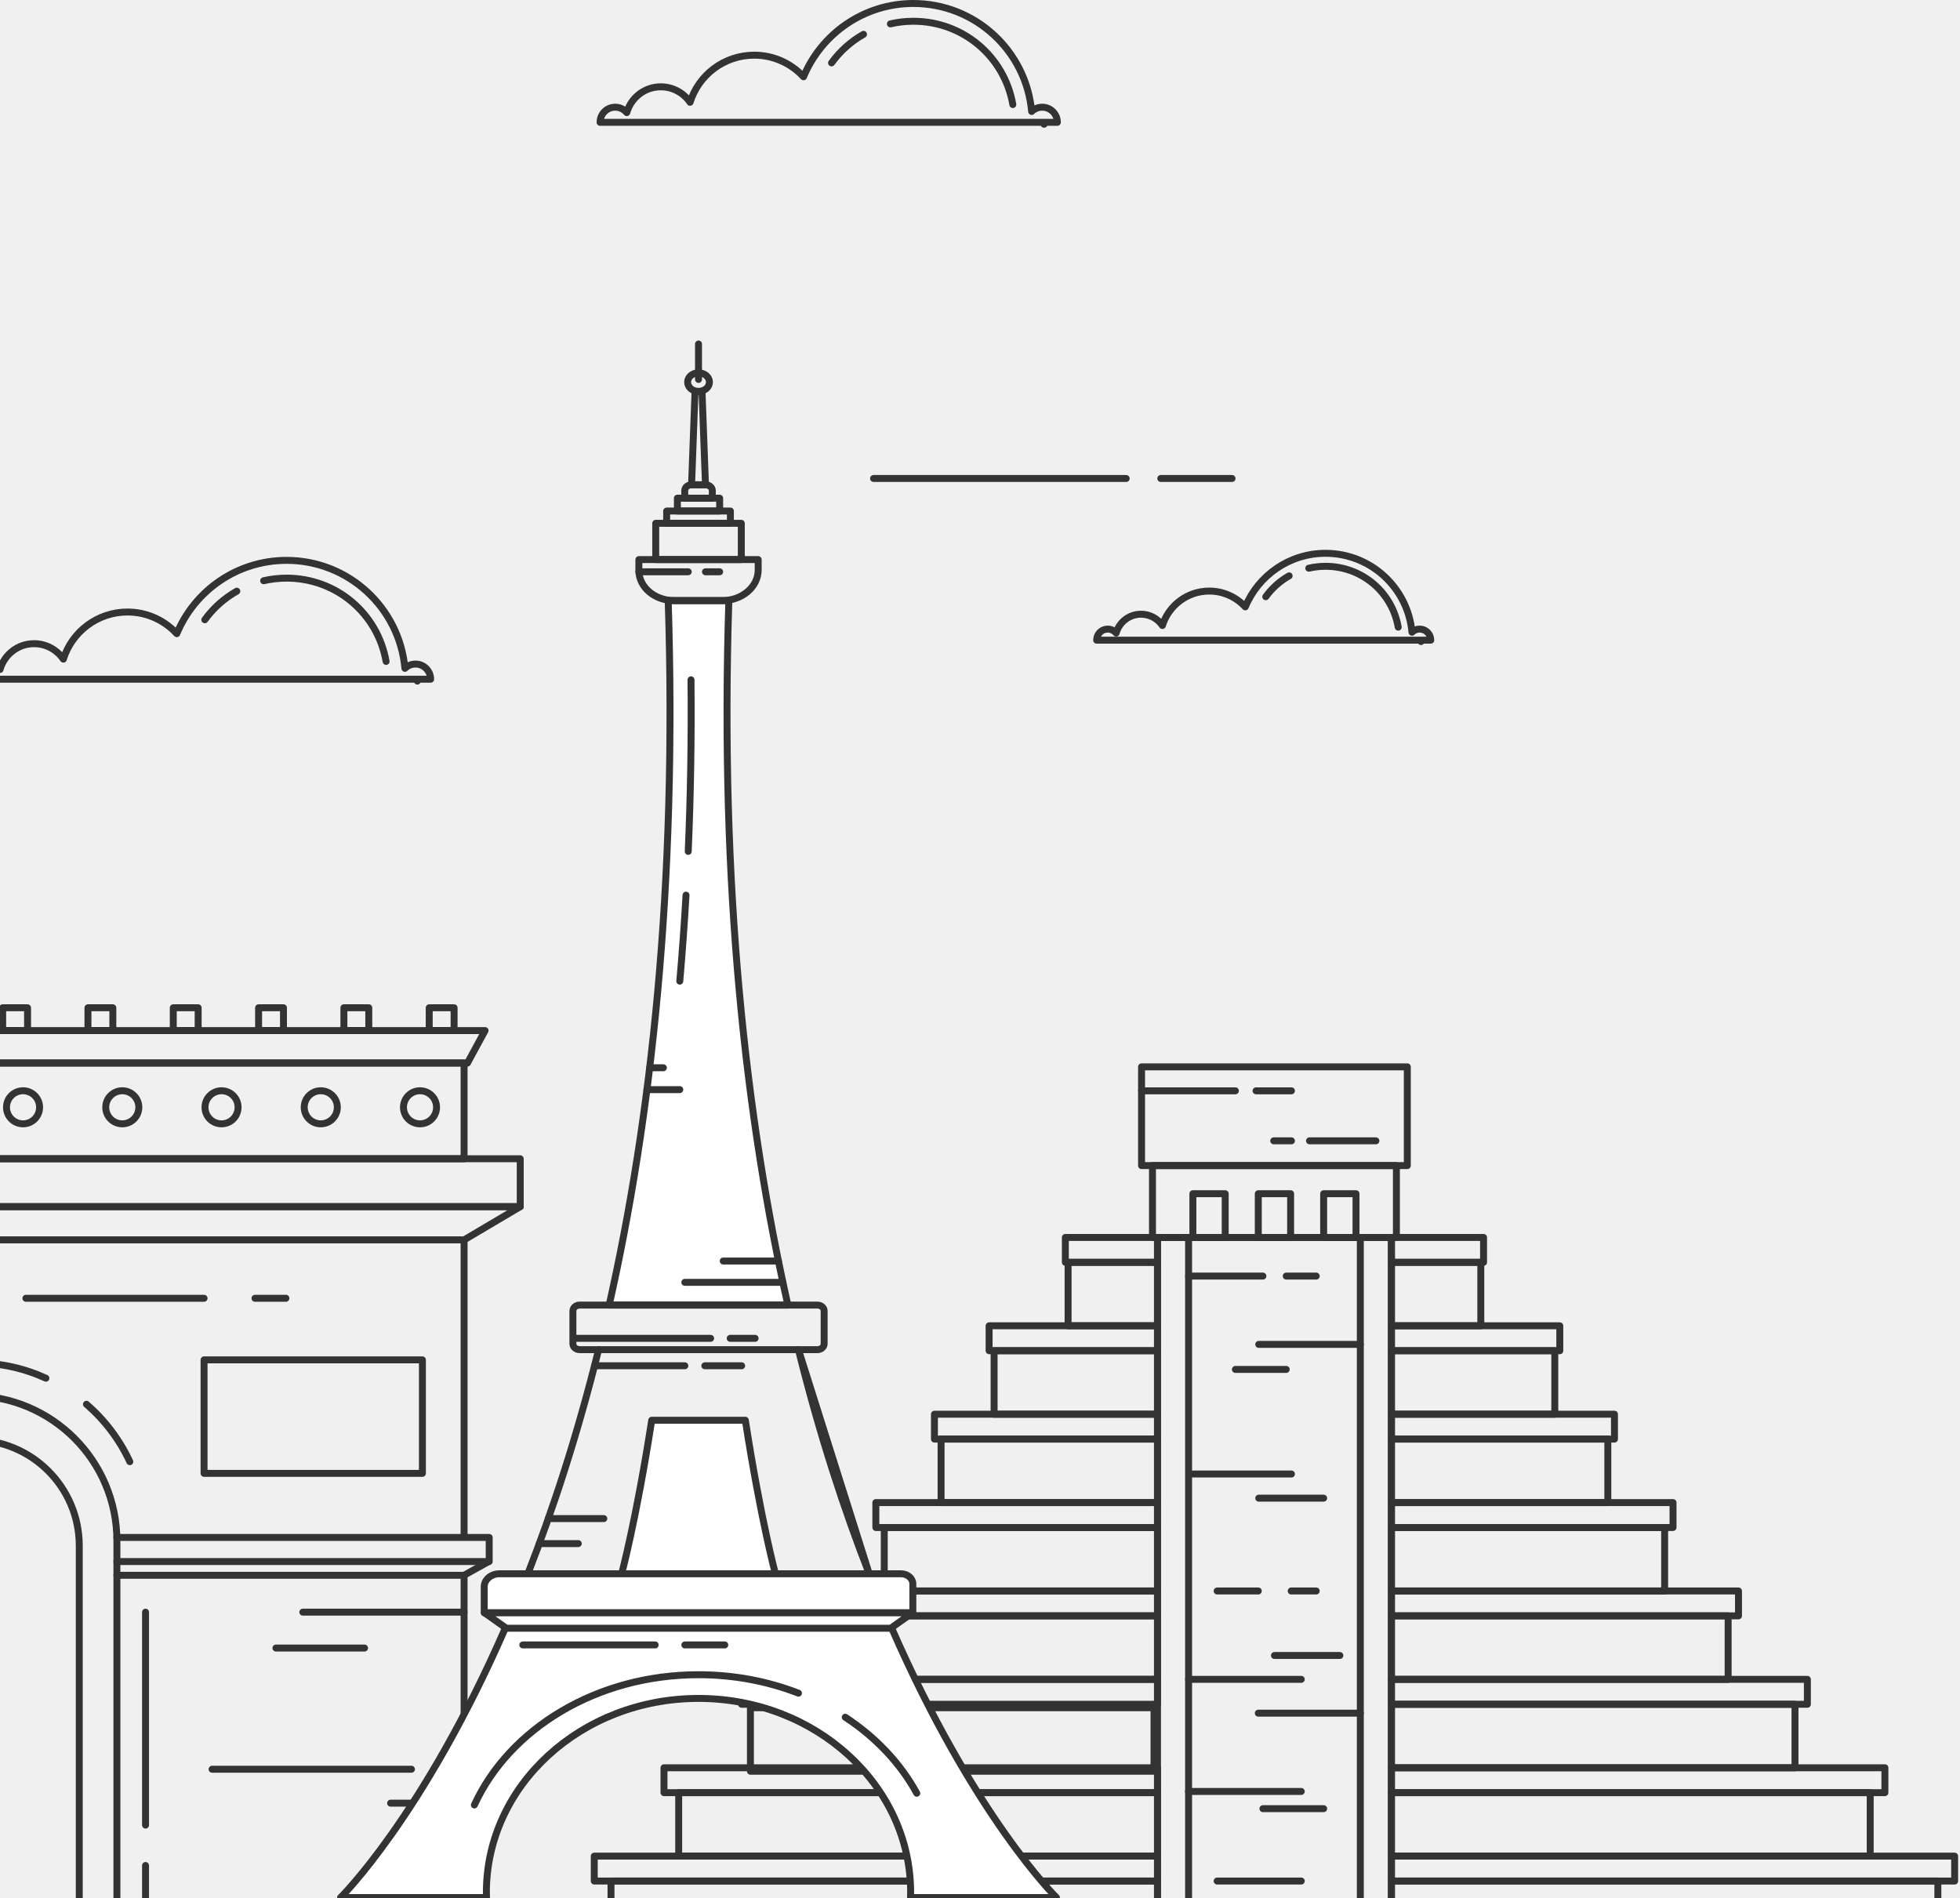
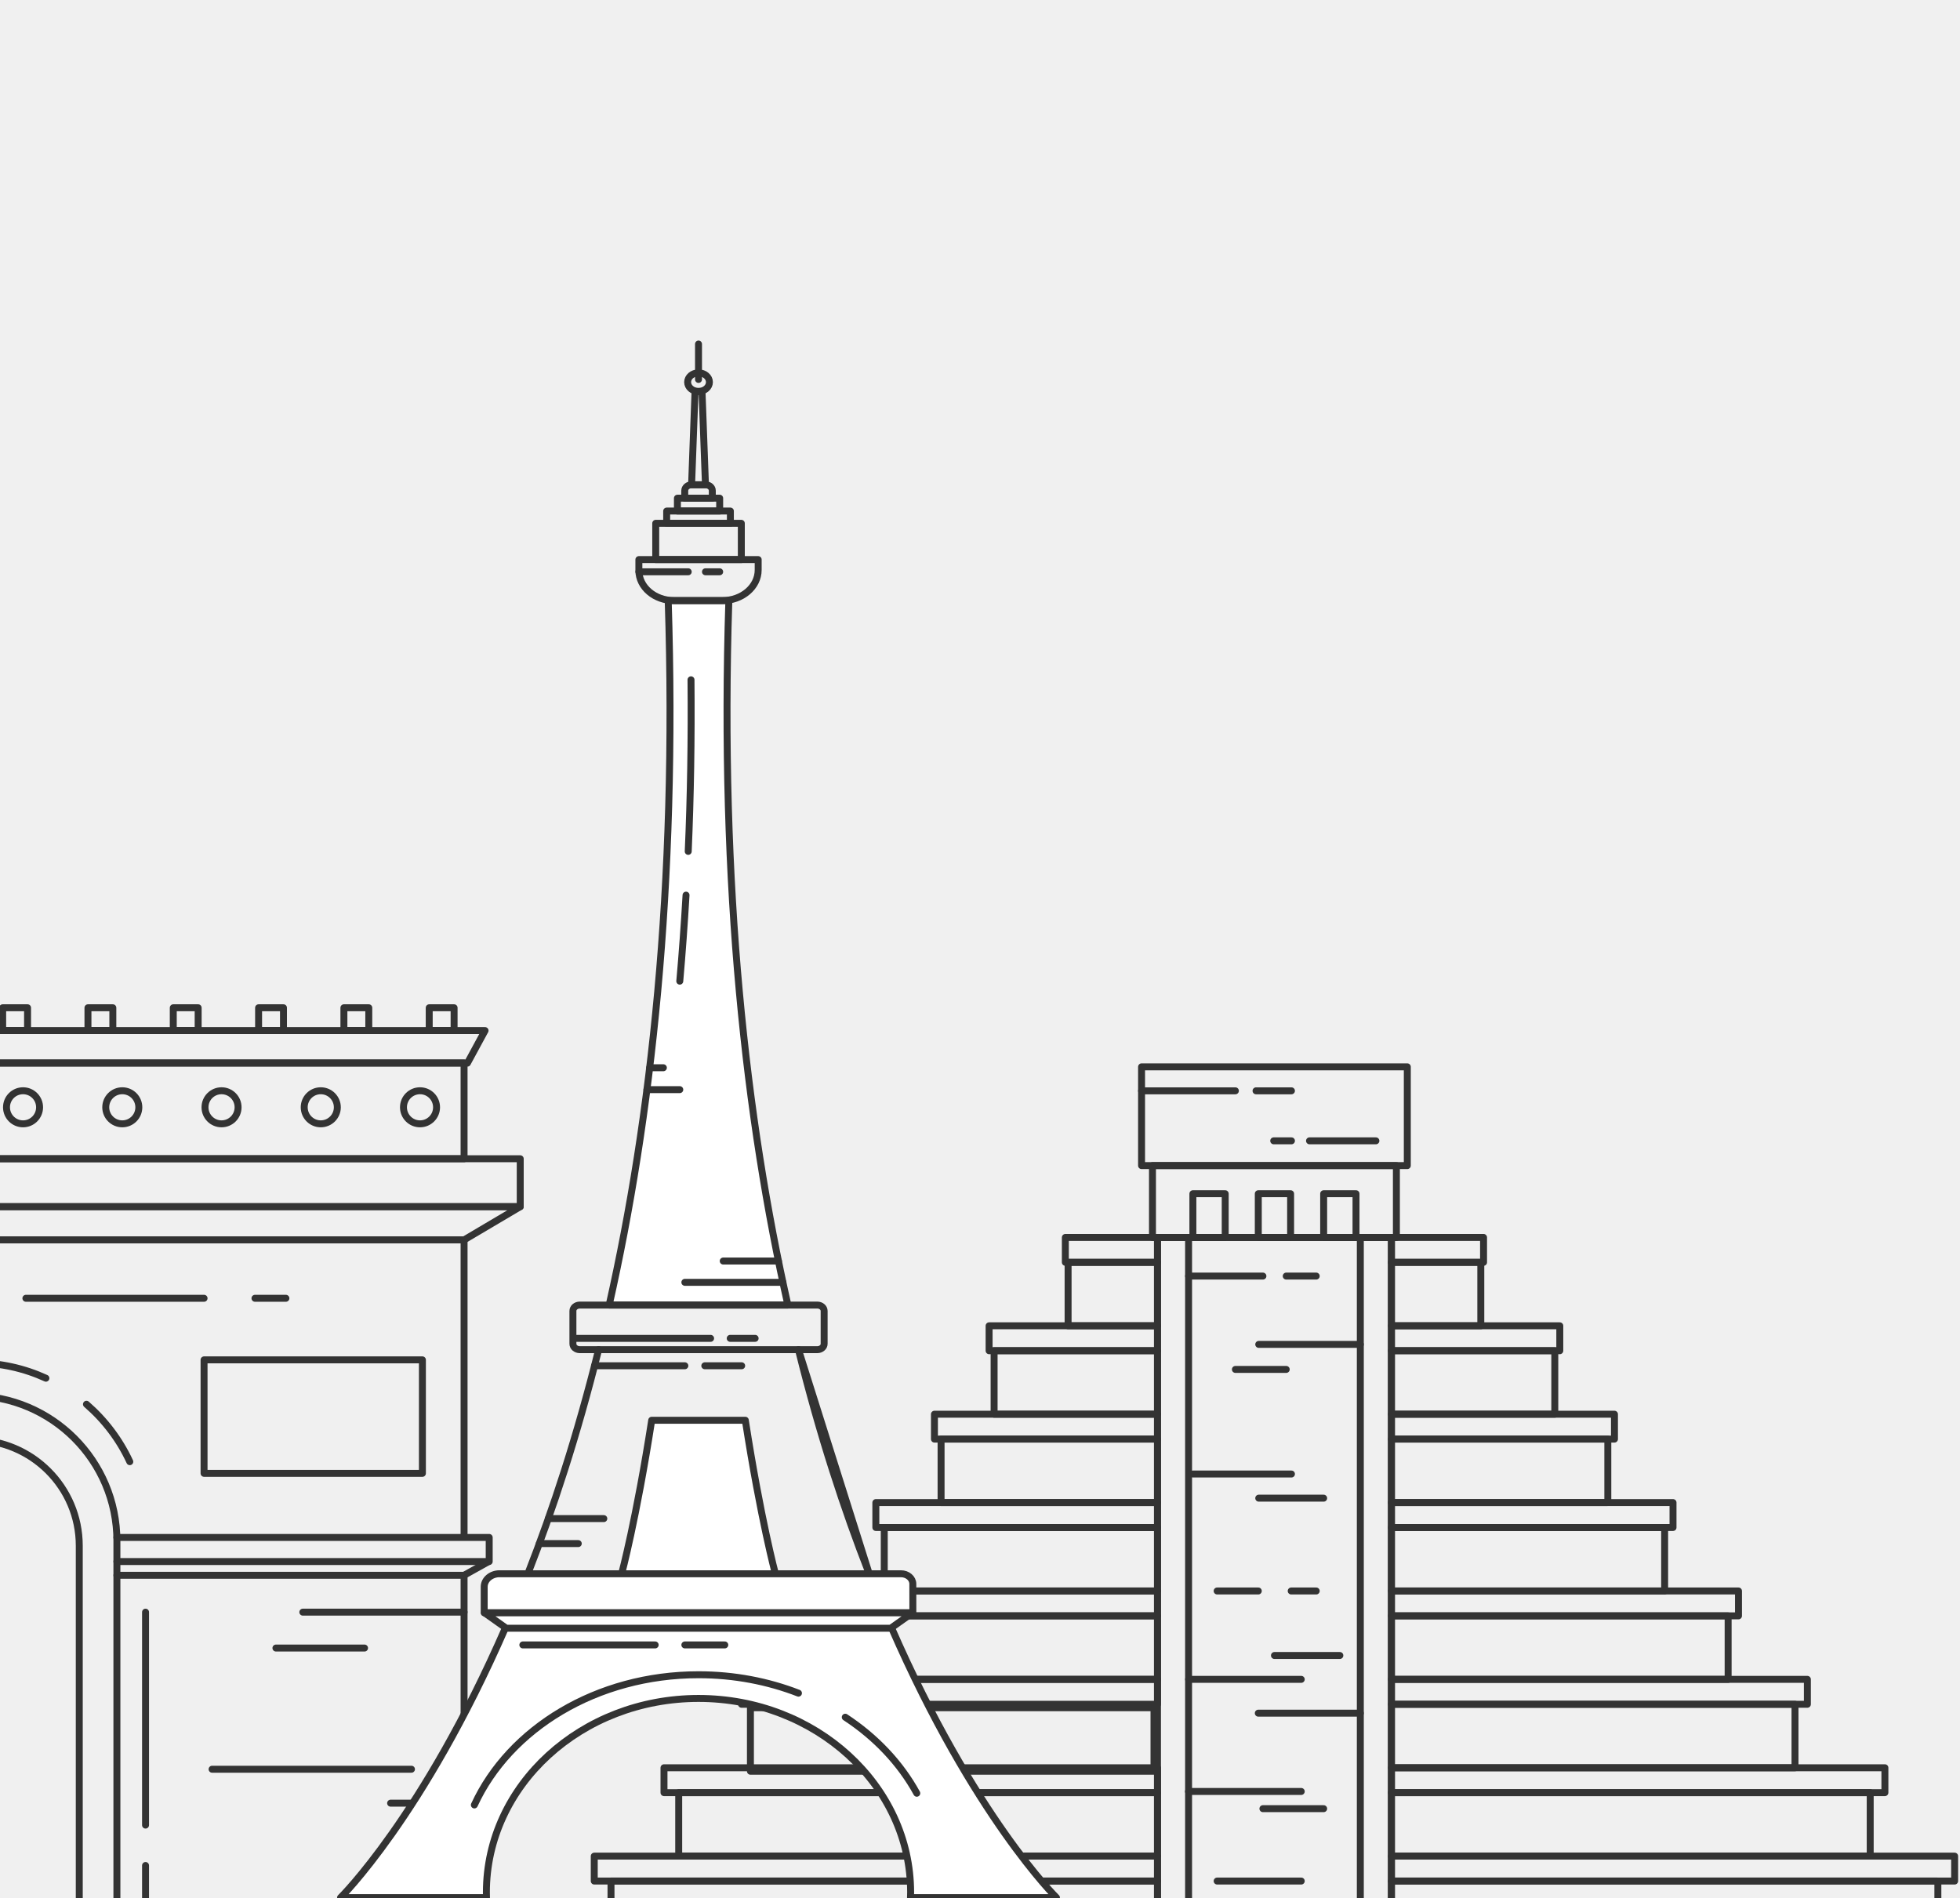
- <svg xmlns="http://www.w3.org/2000/svg" width="564" height="546" viewBox="0 0 564 546" fill="none">
-   <path d="M318.749 181.027C319.724 181.027 320.586 181.474 321.173 182.169C322.068 179.043 324.913 176.746 328.326 176.746C330.884 176.746 333.141 178.035 334.49 179.998C336.28 174.261 341.643 170.087 347.974 170.087C352.075 170.087 355.755 171.85 358.34 174.635C362.1 165.593 371.015 159.221 381.421 159.221C394.457 159.221 405.149 169.199 406.305 181.935C406.879 181.374 407.654 181.027 408.515 181.027C410.279 181.027 411.708 182.456 411.708 184.219H315.563C315.563 182.456 316.993 181.027 318.749 181.027Z" stroke="#333333" stroke-width="2" stroke-linecap="round" stroke-linejoin="round" />
-   <path d="M376.605 163.509C378.164 163.148 379.769 162.965 381.421 162.961C391.879 162.961 400.575 170.374 402.344 180.479M364.23 171.717C366.027 169.239 368.324 167.195 370.955 165.706M408.903 184.619H408.909" stroke="#333333" stroke-width="2" stroke-linecap="round" stroke-linejoin="round" />
-   <path d="M-3.304 191.091C-1.975 191.091 -0.792 191.706 0.009 192.648C1.238 188.373 5.131 185.228 9.793 185.228C13.299 185.228 16.391 186.997 18.235 189.682C20.686 181.822 28.025 176.118 36.694 176.118C42.304 176.118 47.346 178.522 50.873 182.343C56.022 169.961 68.224 161.252 82.469 161.252C100.307 161.252 114.94 174.903 116.516 192.327C117.304 191.566 118.373 191.091 119.555 191.091C121.966 191.091 123.916 193.048 123.916 195.459H-7.671C-7.671 193.048 -5.715 191.091 -3.304 191.091Z" stroke="#333333" stroke-width="2" stroke-linecap="round" stroke-linejoin="round" />
-   <path d="M75.87 167.115C78.007 166.621 80.207 166.372 82.469 166.367C96.774 166.367 108.675 176.512 111.1 190.337M58.934 178.349C61.398 174.949 64.544 172.158 68.143 170.121M120.082 196H120.089" stroke="#333333" stroke-width="2" stroke-linecap="round" stroke-linejoin="round" />
-   <path d="M177.037 30.846C178.373 30.846 179.555 31.454 180.356 32.403C181.578 28.128 185.472 24.983 190.14 24.983C193.646 24.983 196.732 26.746 198.575 29.437C201.033 21.577 208.366 15.873 217.035 15.873C222.651 15.873 227.687 18.277 231.22 22.098C236.369 9.715 248.571 1 262.816 1C280.648 1 295.28 14.658 296.863 32.075C297.651 31.314 298.72 30.846 299.895 30.846C302.306 30.846 304.263 32.797 304.263 35.208H172.676C172.676 32.797 174.626 30.846 177.037 30.846Z" stroke="#333333" stroke-width="2" stroke-linecap="round" stroke-linejoin="round" />
-   <path d="M256.218 6.87C258.355 6.372 260.555 6.12 262.816 6.116C277.122 6.116 289.023 16.26 291.447 30.092M239.281 18.104C241.746 14.704 244.891 11.906 248.484 9.876M300.423 35.755H300.43" stroke="#333333" stroke-width="2" stroke-linecap="round" stroke-linejoin="round" />
-   <path d="M251.375 137.689H324.064" stroke="#333333" stroke-width="2" stroke-linecap="round" stroke-linejoin="round" />
-   <path d="M334.022 137.689H354.525" stroke="#333333" stroke-width="2" stroke-linecap="round" stroke-linejoin="round" />
-   <path d="M400.39 559.57H391.44V356.09H400.39V559.57Z" stroke="#333333" stroke-width="2" stroke-linecap="round" stroke-linejoin="round" />
-   <path d="M562.46 541.3H400.39V534.13H562.46V541.3Z" stroke="#333333" stroke-width="2" stroke-linecap="round" stroke-linejoin="round" />
-   <path d="M557.63 541.3H400.39V559.57H557.63V541.3Z" stroke="#333333" stroke-width="2" stroke-linecap="round" stroke-linejoin="round" />
-   <path d="M542.39 515.86H400.39V508.7H542.39V515.86Z" stroke="#333333" stroke-width="2" stroke-linecap="round" stroke-linejoin="round" />
-   <path d="M538.16 515.86H400.39V534.13H538.16V515.86Z" stroke="#333333" stroke-width="2" stroke-linecap="round" stroke-linejoin="round" />
-   <path d="M520.08 490.43H400.39V483.26H520.08V490.43Z" stroke="#333333" stroke-width="2" stroke-linecap="round" stroke-linejoin="round" />
-   <path d="M516.52 490.43H400.39V508.7H516.52V490.43Z" stroke="#333333" stroke-width="2" stroke-linecap="round" stroke-linejoin="round" />
-   <path d="M500.26 464.99H400.39V457.83H500.26V464.99Z" stroke="#333333" stroke-width="2" stroke-linecap="round" stroke-linejoin="round" />
-   <path d="M497.28 464.99H400.39V483.26H497.28V464.99Z" stroke="#333333" stroke-width="2" stroke-linecap="round" stroke-linejoin="round" />
-   <path d="M481.42 439.56H400.39V432.39H481.42V439.56Z" stroke="#333333" stroke-width="2" stroke-linecap="round" stroke-linejoin="round" />
-   <path d="M479.01 439.56H400.39V457.83H479.01V439.56Z" stroke="#333333" stroke-width="2" stroke-linecap="round" stroke-linejoin="round" />
-   <path d="M464.57 414.12H400.39V406.96H464.57V414.12Z" stroke="#333333" stroke-width="2" stroke-linecap="round" stroke-linejoin="round" />
-   <path d="M462.66 414.12H400.39V432.39H462.66V414.12Z" stroke="#333333" stroke-width="2" stroke-linecap="round" stroke-linejoin="round" />
-   <path d="M448.84 388.69H400.39V381.52H448.84V388.69Z" stroke="#333333" stroke-width="2" stroke-linecap="round" stroke-linejoin="round" />
-   <path d="M447.4 388.69H400.39V406.96H447.4V388.69Z" stroke="#333333" stroke-width="2" stroke-linecap="round" stroke-linejoin="round" />
-   <path d="M426.9 363.25H400.39V356.09H426.9V363.25Z" stroke="#333333" stroke-width="2" stroke-linecap="round" stroke-linejoin="round" />
-   <path d="M426.11 363.25H400.39V381.52H426.11V363.25Z" stroke="#333333" stroke-width="2" stroke-linecap="round" stroke-linejoin="round" />
-   <path d="M333.07 559.57H342.02V356.09H333.07V559.57Z" stroke="#333333" stroke-width="2" stroke-linecap="round" stroke-linejoin="round" />
-   <path d="M171 541.3H333.07V534.13H171V541.3Z" stroke="#333333" stroke-width="2" stroke-linecap="round" stroke-linejoin="round" />
-   <path d="M175.82 541.3H333.07V559.57H175.82V541.3Z" stroke="#333333" stroke-width="2" stroke-linecap="round" stroke-linejoin="round" />
-   <path d="M191.07 515.86H333.07V508.7H191.07V515.86Z" stroke="#333333" stroke-width="2" stroke-linecap="round" stroke-linejoin="round" />
-   <path d="M195.3 515.86H333.07V534.13H195.3V515.86Z" stroke="#333333" stroke-width="2" stroke-linecap="round" stroke-linejoin="round" />
-   <path d="M213.38 490.43H333.07V483.26H213.38V490.43Z" stroke="#333333" stroke-width="2" stroke-linecap="round" stroke-linejoin="round" />
-   <path d="M215.94 491.43H332.07V509.7H215.94V491.43Z" stroke="#333333" stroke-width="2" stroke-linecap="round" stroke-linejoin="round" />
-   <path d="M233.2 464.99H333.07V457.83H233.2V464.99Z" stroke="#333333" stroke-width="2" stroke-linecap="round" stroke-linejoin="round" />
-   <path d="M236.17 464.99H333.07V483.26H236.17V464.99Z" stroke="#333333" stroke-width="2" stroke-linecap="round" stroke-linejoin="round" />
-   <path d="M252.03 439.56H333.07V432.39H252.03V439.56Z" stroke="#333333" stroke-width="2" stroke-linecap="round" stroke-linejoin="round" />
-   <path d="M254.45 439.56H333.07V457.83H254.45V439.56Z" stroke="#333333" stroke-width="2" stroke-linecap="round" stroke-linejoin="round" />
-   <path d="M268.89 414.12H333.07V406.96H268.89V414.12Z" stroke="#333333" stroke-width="2" stroke-linecap="round" stroke-linejoin="round" />
-   <path d="M270.8 414.12H333.07V432.39H270.8V414.12Z" stroke="#333333" stroke-width="2" stroke-linecap="round" stroke-linejoin="round" />
-   <path d="M284.62 388.69H333.07V381.52H284.62V388.69Z" stroke="#333333" stroke-width="2" stroke-linecap="round" stroke-linejoin="round" />
-   <path d="M286.06 388.69H333.07V406.96H286.06V388.69Z" stroke="#333333" stroke-width="2" stroke-linecap="round" stroke-linejoin="round" />
-   <path d="M306.56 363.25H333.07V356.09H306.56V363.25Z" stroke="#333333" stroke-width="2" stroke-linecap="round" stroke-linejoin="round" />
-   <path d="M307.35 363.25H333.07V381.52H307.35V363.25Z" stroke="#333333" stroke-width="2" stroke-linecap="round" stroke-linejoin="round" />
-   <path d="M342.02 356.09H391.44" stroke="#333333" stroke-width="2" stroke-linecap="round" stroke-linejoin="round" />
-   <path d="M342.02 367.21H363.41" stroke="#333333" stroke-width="2" stroke-linecap="round" stroke-linejoin="round" />
-   <path d="M370.12 367.21H378.75" stroke="#333333" stroke-width="2" stroke-linecap="round" stroke-linejoin="round" />
-   <path d="M391.44 386.87H362.21" stroke="#333333" stroke-width="2" stroke-linecap="round" stroke-linejoin="round" />
-   <path d="M355.49 394.07H370.12" stroke="#333333" stroke-width="2" stroke-linecap="round" stroke-linejoin="round" />
-   <path d="M404.96 335.42H328.49V307H404.96V335.42Z" stroke="#333333" stroke-width="2" stroke-linecap="round" stroke-linejoin="round" />
-   <path d="M401.82 335.42H331.63V356.09H401.82V335.42Z" stroke="#333333" stroke-width="2" stroke-linecap="round" stroke-linejoin="round" />
-   <path d="M328.49 313.9H355.49" stroke="#333333" stroke-width="2" stroke-linecap="round" stroke-linejoin="round" />
-   <path d="M361.43 313.9H371.62" stroke="#333333" stroke-width="2" stroke-linecap="round" stroke-linejoin="round" />
-   <path d="M352.56 343.51H343.26V356.09H352.56V343.51Z" stroke="#333333" stroke-width="2" stroke-linecap="round" stroke-linejoin="round" />
-   <path d="M371.38 343.51H362.08V356.09H371.38V343.51Z" stroke="#333333" stroke-width="2" stroke-linecap="round" stroke-linejoin="round" />
-   <path d="M390.2 343.51H380.89V356.09H390.2V343.51Z" stroke="#333333" stroke-width="2" stroke-linecap="round" stroke-linejoin="round" />
-   <path d="M343.26 424.17H371.62" stroke="#333333" stroke-width="2" stroke-linecap="round" stroke-linejoin="round" />
-   <path d="M362.21 431.12H380.89" stroke="#333333" stroke-width="2" stroke-linecap="round" stroke-linejoin="round" />
-   <path d="M350.24 457.83H362.08" stroke="#333333" stroke-width="2" stroke-linecap="round" stroke-linejoin="round" />
-   <path d="M371.55 457.83H378.75" stroke="#333333" stroke-width="2" stroke-linecap="round" stroke-linejoin="round" />
-   <path d="M342.02 483.26H374.44" stroke="#333333" stroke-width="2" stroke-linecap="round" stroke-linejoin="round" />
-   <path d="M366.73 476.39H385.55" stroke="#333333" stroke-width="2" stroke-linecap="round" stroke-linejoin="round" />
-   <path d="M391.44 492.99H362.08" stroke="#333333" stroke-width="2" stroke-linecap="round" stroke-linejoin="round" />
-   <path d="M341.99 515.52H374.44" stroke="#333333" stroke-width="2" stroke-linecap="round" stroke-linejoin="round" />
-   <path d="M363.41 520.47H380.89" stroke="#333333" stroke-width="2" stroke-linecap="round" stroke-linejoin="round" />
-   <path d="M350.24 541.3H374.44" stroke="#333333" stroke-width="2" stroke-linecap="round" stroke-linejoin="round" />
-   <path d="M395.92 328.29H376.82" stroke="#333333" stroke-width="2" stroke-linecap="round" stroke-linejoin="round" />
-   <path d="M371.62 328.29H366.52" stroke="#333333" stroke-width="2" stroke-linecap="round" stroke-linejoin="round" />
-   <path d="M133.54 441.81V356.8H-148.83V441.91" stroke="#333333" stroke-width="2" stroke-linecap="round" stroke-linejoin="round" />
-   <path d="M-148.83 453.31V571.21H133.54V453.31" stroke="#333333" stroke-width="2" stroke-linecap="round" stroke-linejoin="round" />
-   <path d="M133.54 333.45H-148.83V305.86H133.54V333.45Z" stroke="#333333" stroke-width="2" stroke-linecap="round" stroke-linejoin="round" />
-   <path d="M139.58 296.57H-154.87L-149.79 305.93H134.5L139.58 296.57Z" stroke="#333333" stroke-width="2" stroke-linecap="round" stroke-linejoin="round" />
-   <path d="M149.7 347.24H-165V333.45H149.7V347.24Z" stroke="#333333" stroke-width="2" stroke-linecap="round" stroke-linejoin="round" />
-   <path d="M149.7 347.24H-165L-148.83 356.8H133.54L149.7 347.24Z" stroke="#333333" stroke-width="2" stroke-linecap="round" stroke-linejoin="round" />
-   <path d="M-8.15 401.63C-30.67 401.63 -48.94 419.89 -48.94 442.42V571.21H33.64V443.42C33.64 420.34 14.93 401.63 -8.15 401.63Z" stroke="#333333" stroke-width="2" stroke-linecap="round" stroke-linejoin="round" />
-   <path d="M-7.65 414.36C-24.46 414.36 -38.1 427.99 -38.1 444.81V571.21H22.81V444.81C22.81 427.99 9.17 414.36 -7.65 414.36Z" stroke="#333333" stroke-width="2" stroke-linecap="round" stroke-linejoin="round" />
-   <path d="M13.21 396.6C7.01 393.76 0.11 392.18 -7.16 392.18H-7.91C-30.87 392.18 -50.17 407.9 -55.62 429.16" stroke="#333333" stroke-width="2" stroke-linecap="round" stroke-linejoin="round" />
-   <path d="M37.35 420.62C34.4 414.25 30.12 408.63 24.88 404.09" stroke="#333333" stroke-width="2" stroke-linecap="round" stroke-linejoin="round" />
-   <path d="M41.88 525.2V463.92" stroke="#333333" stroke-width="2" stroke-linecap="round" stroke-linejoin="round" />
-   <path d="M41.88 550.53V536.82" stroke="#333333" stroke-width="2" stroke-linecap="round" stroke-linejoin="round" />
-   <path d="M33.64 453.31H133.54L140.63 449.35" stroke="#333333" stroke-width="2" stroke-linecap="round" stroke-linejoin="round" />
-   <path d="M7.45 373.6H58.72" stroke="#333333" stroke-width="2" stroke-linecap="round" stroke-linejoin="round" />
-   <path d="M73.37 373.6H82.27" stroke="#333333" stroke-width="2" stroke-linecap="round" stroke-linejoin="round" />
-   <path d="M33.64 442.42H140.77V449.35H33.64" stroke="#333333" stroke-width="2" stroke-linecap="round" stroke-linejoin="round" />
-   <path d="M58.72 391.32H121.55V423.98H58.72V391.32Z" stroke="#333333" stroke-width="2" stroke-linecap="round" stroke-linejoin="round" />
-   <path d="M11.39 318.64C11.39 316.01 9.26 313.88 6.63 313.88C4 313.88 1.87 316.01 1.87 318.64C1.87 321.27 4 323.4 6.63 323.4C9.26 323.4 11.39 321.27 11.39 318.64Z" stroke="#333333" stroke-width="2" stroke-linecap="round" stroke-linejoin="round" />
-   <path d="M39.95 318.64C39.95 316.01 37.82 313.88 35.19 313.88C32.56 313.88 30.43 316.01 30.43 318.64C30.43 321.27 32.56 323.4 35.19 323.4C37.82 323.4 39.95 321.27 39.95 318.64Z" stroke="#333333" stroke-width="2" stroke-linecap="round" stroke-linejoin="round" />
-   <path d="M68.51 318.64C68.51 316.01 66.38 313.88 63.75 313.88C61.12 313.88 58.99 316.01 58.99 318.64C58.99 321.27 61.12 323.4 63.75 323.4C66.38 323.4 68.51 321.27 68.51 318.64Z" stroke="#333333" stroke-width="2" stroke-linecap="round" stroke-linejoin="round" />
-   <path d="M97.07 318.64C97.07 316.01 94.93 313.88 92.3 313.88C89.67 313.88 87.54 316.01 87.54 318.64C87.54 321.27 89.67 323.4 92.3 323.4C94.93 323.4 97.07 321.27 97.07 318.64Z" stroke="#333333" stroke-width="2" stroke-linecap="round" stroke-linejoin="round" />
-   <path d="M125.62 318.64C125.62 316.01 123.49 313.88 120.86 313.88C118.23 313.88 116.1 316.01 116.1 318.64C116.1 321.27 118.23 323.4 120.86 323.4C123.49 323.4 125.62 321.27 125.62 318.64Z" stroke="#333333" stroke-width="2" stroke-linecap="round" stroke-linejoin="round" />
-   <path d="M7.93 290H0.77V296.57H7.93V290Z" stroke="#333333" stroke-width="2" stroke-linecap="round" stroke-linejoin="round" />
-   <path d="M32.47 290H25.31V296.57H32.47V290Z" stroke="#333333" stroke-width="2" stroke-linecap="round" stroke-linejoin="round" />
-   <path d="M57.02 290H49.86V296.57H57.02V290Z" stroke="#333333" stroke-width="2" stroke-linecap="round" stroke-linejoin="round" />
-   <path d="M81.57 290H74.41V296.57H81.57V290Z" stroke="#333333" stroke-width="2" stroke-linecap="round" stroke-linejoin="round" />
-   <path d="M106.12 290H98.96V296.57H106.12V290Z" stroke="#333333" stroke-width="2" stroke-linecap="round" stroke-linejoin="round" />
-   <path d="M130.67 290H123.51V296.57H130.67V290Z" stroke="#333333" stroke-width="2" stroke-linecap="round" stroke-linejoin="round" />
-   <path d="M133.54 463.92H87.14" stroke="#333333" stroke-width="2" stroke-linecap="round" stroke-linejoin="round" />
-   <path d="M104.9 474.25H79.4" stroke="#333333" stroke-width="2" stroke-linecap="round" stroke-linejoin="round" />
-   <path d="M118.4 509.12H61.03" stroke="#333333" stroke-width="2" stroke-linecap="round" stroke-linejoin="round" />
-   <path d="M112.4 518.89H133.54" stroke="#333333" stroke-width="2" stroke-linecap="round" stroke-linejoin="round" />
-   <path fill-rule="evenodd" clip-rule="evenodd" d="M172.249 388.391C166.127 413.027 159.105 434.446 151.89 452.875ZM175.291 375.552C187.259 322.474 194.924 255.556 192.277 172.831H209.732C207.076 255.556 214.75 322.474 226.718 375.552H175.291ZM250.119 452.875C242.904 434.446 235.882 413.027 229.76 388.391L250.119 452.875ZM256.535 468.383C280.258 522.737 304 546.05 304 546.05H262.004C262.022 545.554 262.035 545.056 262.041 544.555C262.041 513.734 234.714 488.745 201 488.745C167.286 488.745 139.959 513.734 139.959 544.555C139.965 545.056 139.978 545.554 139.996 546.05H98C98 546.05 121.742 522.737 145.465 468.383H256.535ZM178.885 452.875C178.885 452.875 183.077 437.351 187.534 408.698H214.475C218.933 437.351 223.124 452.875 223.124 452.875H178.885Z" fill="white" />
-   <path d="M172.249 388.391C166.127 413.027 159.105 434.446 151.89 452.875M175.291 375.552C187.259 322.474 194.924 255.556 192.277 172.831H209.732C207.076 255.556 214.75 322.474 226.718 375.552H175.291ZM250.119 452.875C242.904 434.446 235.882 413.027 229.76 388.391L250.119 452.875ZM256.535 468.383C280.258 522.737 304 546.05 304 546.05H262.004C262.022 545.554 262.035 545.056 262.041 544.555C262.041 513.734 234.714 488.745 201 488.745C167.286 488.745 139.959 513.734 139.959 544.555C139.965 545.056 139.978 545.554 139.996 546.05H98C98 546.05 121.742 522.737 145.465 468.383H256.535ZM178.885 452.875C178.885 452.875 183.077 437.351 187.534 408.698H214.475C218.933 437.351 223.124 452.875 223.124 452.875H178.885Z" stroke="#333333" stroke-width="2" stroke-linecap="round" stroke-linejoin="round" />
-   <path d="M197.406 257.591C196.916 266.051 196.318 274.3 195.614 282.337M198.84 195.62C199.005 212.804 198.721 229.252 198.04 245.003" stroke="#333333" stroke-width="2" stroke-linecap="round" stroke-linejoin="round" />
-   <path d="M235.174 388.391H166.836C165.742 388.391 164.859 387.639 164.859 386.707V377.235C164.859 376.303 165.742 375.552 166.836 375.552H235.174C236.259 375.552 237.151 376.303 237.151 377.235V386.707C237.151 387.639 236.259 388.391 235.174 388.391Z" stroke="#333333" stroke-width="2" stroke-linecap="round" stroke-linejoin="round" />
-   <path d="M262.675 464.108H139.334V456.624C139.334 454.558 141.301 452.875 143.737 452.875H259.247C261.14 452.875 262.675 454.182 262.675 455.795V464.108Z" fill="white" stroke="#333333" stroke-width="2" stroke-linecap="round" stroke-linejoin="round" />
-   <path d="M262.574 464.108H139.426L145.694 468.547H256.314L262.574 464.108Z" fill="white" stroke="#333333" stroke-width="2" stroke-linecap="round" stroke-linejoin="round" />
-   <path d="M213.316 161.033H188.692V150.59H213.316V161.033Z" stroke="#333333" stroke-width="2" stroke-linecap="round" stroke-linejoin="round" />
-   <path d="M210.173 150.59H191.836V147.06H210.173V150.59Z" stroke="#333333" stroke-width="2" stroke-linecap="round" stroke-linejoin="round" />
-   <path d="M207.085 147.059H194.925V143.356H207.085V147.059Z" stroke="#333333" stroke-width="2" stroke-linecap="round" stroke-linejoin="round" />
-   <path d="M207.82 172.831H193.996C188.389 172.831 183.839 168.956 183.839 164.173V161.033H218.17V164.008C218.17 168.886 213.537 172.831 207.82 172.831Z" stroke="#333333" stroke-width="2" stroke-linecap="round" stroke-linejoin="round" />
-   <path d="M203.004 139.505H199.015C197.921 139.505 197.039 140.256 197.039 141.188V143.357H204.971V141.172C204.971 140.249 204.088 139.505 203.004 139.505Z" stroke="#333333" stroke-width="2" stroke-linecap="round" stroke-linejoin="round" />
-   <path d="M202.011 112.637H199.998L199.005 139.505H203.004L202.011 112.637Z" stroke="#333333" stroke-width="2" stroke-linecap="round" stroke-linejoin="round" />
-   <path d="M204.143 109.96C204.143 111.44 202.737 112.637 201 112.637C199.272 112.637 197.866 111.44 197.866 109.96C197.866 108.488 199.272 107.291 201 107.291C202.737 107.291 204.143 108.488 204.143 109.96Z" stroke="#333333" stroke-width="2" stroke-linecap="round" stroke-linejoin="round" />
-   <path d="M201 109.185V99" stroke="#333333" stroke-width="2" stroke-linecap="round" stroke-linejoin="round" />
-   <path d="M150.447 473.354H188.527" stroke="#333333" stroke-width="2" stroke-linecap="round" stroke-linejoin="round" />
-   <path d="M197.066 473.354H208.555" stroke="#333333" stroke-width="2" stroke-linecap="round" stroke-linejoin="round" />
-   <path d="M171.072 393.025H197.066" stroke="#333333" stroke-width="2" stroke-linecap="round" stroke-linejoin="round" />
-   <path d="M202.811 393.025H213.418" stroke="#333333" stroke-width="2" stroke-linecap="round" stroke-linejoin="round" />
-   <path d="M229.76 487.234C221.001 483.829 211.267 481.926 201 481.926C171.67 481.926 146.596 497.458 136.503 519.402" stroke="#333333" stroke-width="2" stroke-linecap="round" stroke-linejoin="round" />
-   <path d="M263.805 516.028C259.081 507.393 251.985 499.901 243.226 494.155" stroke="#333333" stroke-width="2" stroke-linecap="round" stroke-linejoin="round" />
-   <path d="M155.19 444.193H166.404" stroke="#333333" stroke-width="2" stroke-linecap="round" stroke-linejoin="round" />
-   <path d="M157.782 436.998H173.747" stroke="#333333" stroke-width="2" stroke-linecap="round" stroke-linejoin="round" />
-   <path d="M225.284 369.007H197.066" stroke="#333333" stroke-width="2" stroke-linecap="round" stroke-linejoin="round" />
-   <path d="M223.997 362.877H208.114" stroke="#333333" stroke-width="2" stroke-linecap="round" stroke-linejoin="round" />
-   <path d="M165.76 385.126H204.484" stroke="#333333" stroke-width="2" stroke-linecap="round" stroke-linejoin="round" />
-   <path d="M210.118 385.126H217.287" stroke="#333333" stroke-width="2" stroke-linecap="round" stroke-linejoin="round" />
-   <path d="M186.156 313.557H195.614" stroke="#333333" stroke-width="2" stroke-linecap="round" stroke-linejoin="round" />
-   <path d="M186.946 307.263H190.889" stroke="#333333" stroke-width="2" stroke-linecap="round" stroke-linejoin="round" />
-   <path d="M183.839 164.541H198.04" stroke="#333333" stroke-width="2" stroke-linecap="round" stroke-linejoin="round" />
-   <path d="M203.004 164.541H207.085" stroke="#333333" stroke-width="2" stroke-linecap="round" stroke-linejoin="round" />
+ <svg xmlns="http://www.w3.org/2000/svg" version="1.2" viewBox="0 0 564 546" width="564" height="546">
+   <style>
+ 		.s0 { fill: none;stroke: #333333;stroke-linecap: round;stroke-linejoin: round;stroke-width: 2 } 
+ 		.s1 { fill: #ffffff } 
+ 		.s2 { fill: #ffffff;stroke: #333333;stroke-linecap: round;stroke-linejoin: round;stroke-width: 2 } 
+ 	</style>
+   <path class="s0" d="m400.39 559.57h-8.95v-203.48h8.95z" />
+   <path class="s0" d="m562.46 541.3h-162.07v-7.17h162.07z" />
+   <path class="s0" d="m557.63 541.3h-157.24v18.27h157.24z" />
+   <path class="s0" d="m542.39 515.86h-142v-7.16h142z" />
+   <path class="s0" d="m538.16 515.86h-137.77v18.27h137.77z" />
+   <path class="s0" d="m520.08 490.43h-119.69v-7.17h119.69z" />
+   <path class="s0" d="m516.52 490.43h-116.13v18.27h116.13z" />
+   <path class="s0" d="m500.26 464.99h-99.87v-7.16h99.87z" />
+   <path class="s0" d="m497.28 464.99h-96.89v18.27h96.89z" />
+   <path class="s0" d="m481.42 439.56h-81.03v-7.17h81.03z" />
+   <path class="s0" d="m479.01 439.56h-78.62v18.27h78.62z" />
+   <path class="s0" d="m464.57 414.12h-64.18v-7.16h64.18z" />
+   <path class="s0" d="m462.66 414.12h-62.27v18.27h62.27z" />
+   <path class="s0" d="m448.84 388.69h-48.45v-7.17h48.45z" />
+   <path class="s0" d="m447.4 388.69h-47.01v18.27h47.01z" />
+   <path class="s0" d="m426.9 363.25h-26.51v-7.16h26.51z" />
+   <path class="s0" d="m426.11 363.25h-25.72v18.27h25.72z" />
+   <path class="s0" d="m333.07 559.57h8.95v-203.48h-8.95z" />
+   <path class="s0" d="m171 541.3h162.07v-7.17h-162.07z" />
+   <path class="s0" d="m175.82 541.3h157.25v18.27h-157.25z" />
+   <path class="s0" d="m191.07 515.86h142v-7.16h-142z" />
+   <path class="s0" d="m195.3 515.86h137.77v18.27h-137.77z" />
+   <path class="s0" d="m213.38 490.43h119.69v-7.17h-119.69z" />
+   <path class="s0" d="m215.94 491.43h116.13v18.27h-116.13z" />
+   <path class="s0" d="m233.2 464.99h99.87v-7.16h-99.87z" />
+   <path class="s0" d="m236.17 464.99h96.9v18.27h-96.9z" />
+   <path class="s0" d="m252.03 439.56h81.04v-7.17h-81.04z" />
+   <path class="s0" d="m254.45 439.56h78.62v18.27h-78.62z" />
+   <path class="s0" d="m268.89 414.12h64.18v-7.16h-64.18z" />
+   <path class="s0" d="m270.8 414.12h62.27v18.27h-62.27z" />
+   <path class="s0" d="m284.62 388.69h48.45v-7.17h-48.45z" />
+   <path class="s0" d="m286.06 388.69h47.01v18.27h-47.01z" />
+   <path class="s0" d="m306.56 363.25h26.51v-7.16h-26.51z" />
+   <path class="s0" d="m307.35 363.25h25.72v18.27h-25.72z" />
+   <path class="s0" d="m342.02 356.09h49.42" />
+   <path class="s0" d="m342.02 367.21h21.39" />
+   <path class="s0" d="m370.12 367.21h8.63" />
+   <path class="s0" d="m391.44 386.87h-29.23" />
+   <path class="s0" d="m355.49 394.07h14.63" />
+   <path class="s0" d="m404.96 335.42h-76.47v-28.42h76.47z" />
+   <path class="s0" d="m401.82 335.42h-70.19v20.67h70.19z" />
+   <path class="s0" d="m328.49 313.9h27" />
+   <path class="s0" d="m361.43 313.9h10.19" />
+   <path class="s0" d="m352.56 343.51h-9.3v12.58h9.3z" />
+   <path class="s0" d="m371.38 343.51h-9.3v12.58h9.3z" />
+   <path class="s0" d="m390.2 343.51h-9.31v12.58h9.31z" />
+   <path class="s0" d="m343.26 424.17h28.36" />
+   <path class="s0" d="m362.21 431.12h18.68" />
+   <path class="s0" d="m350.24 457.83h11.84" />
+   <path class="s0" d="m371.55 457.83h7.2" />
+   <path class="s0" d="m342.02 483.26h32.42" />
+   <path class="s0" d="m366.73 476.39h18.82" />
+   <path class="s0" d="m391.44 492.99h-29.36" />
+   <path class="s0" d="m341.99 515.52h32.45" />
+   <path class="s0" d="m363.41 520.47h17.48" />
+   <path class="s0" d="m350.24 541.3h24.2" />
+   <path class="s0" d="m395.92 328.29h-19.1" />
+   <path class="s0" d="m371.62 328.29h-5.1" />
+   <path class="s0" d="m133.54 441.81v-85.01h-282.37v85.11" />
+   <path class="s0" d="m-148.83 453.31v117.9h282.37v-117.9" />
+   <path class="s0" d="m133.54 333.45h-282.37v-27.59h282.37z" />
+   <path class="s0" d="m139.58 296.57h-294.45l5.08 9.36h284.29z" />
+   <path class="s0" d="m149.7 347.24h-314.7v-13.79h314.7z" />
+   <path class="s0" d="m149.7 347.24h-314.7l16.17 9.56h282.37z" />
+   <path class="s0" d="m-8.15 401.63c-22.52 0-40.79 18.26-40.79 40.79v128.79h82.58v-127.79c0-23.08-18.71-41.79-41.79-41.79z" />
+   <path class="s0" d="m-7.65 414.36c-16.81 0-30.45 13.63-30.45 30.45v126.4h60.91v-126.4c0-16.82-13.64-30.45-30.46-30.45z" />
+   <path class="s0" d="m13.21 396.6c-6.2-2.84-13.1-4.42-20.37-4.42h-0.75c-22.96 0-42.26 15.72-47.71 36.98" />
+   <path class="s0" d="m37.35 420.62c-2.95-6.37-7.23-11.99-12.47-16.53" />
+   <path class="s0" d="m41.88 525.2v-61.28" />
+   <path class="s0" d="m41.88 550.53v-13.71" />
+   <path class="s0" d="m33.64 453.31h99.9l7.09-3.96" />
+   <path class="s0" d="m7.45 373.6h51.27" />
+   <path class="s0" d="m73.37 373.6h8.9" />
+   <path class="s0" d="m33.64 442.42h107.13v6.93h-107.13" />
+   <path class="s0" d="m58.72 391.32h62.83v32.66h-62.83z" />
+   <path class="s0" d="m11.39 318.64c0-2.63-2.13-4.76-4.76-4.76-2.63 0-4.76 2.13-4.76 4.76 0 2.63 2.13 4.76 4.76 4.76 2.63 0 4.76-2.13 4.76-4.76z" />
+   <path class="s0" d="m39.95 318.64c0-2.63-2.13-4.76-4.76-4.76-2.63 0-4.76 2.13-4.76 4.76 0 2.63 2.13 4.76 4.76 4.76 2.63 0 4.76-2.13 4.76-4.76z" />
+   <path class="s0" d="m68.51 318.64c0-2.63-2.13-4.76-4.76-4.76-2.63 0-4.76 2.13-4.76 4.76 0 2.63 2.13 4.76 4.76 4.76 2.63 0 4.76-2.13 4.76-4.76z" />
+   <path class="s0" d="m97.07 318.64c0-2.63-2.14-4.76-4.77-4.76-2.63 0-4.76 2.13-4.76 4.76 0 2.63 2.13 4.76 4.76 4.76 2.63 0 4.77-2.13 4.77-4.76z" />
+   <path class="s0" d="m125.62 318.64c0-2.63-2.13-4.76-4.76-4.76-2.63 0-4.76 2.13-4.76 4.76 0 2.63 2.13 4.76 4.76 4.76 2.63 0 4.76-2.13 4.76-4.76z" />
+   <path class="s0" d="m7.93 290h-7.16v6.57h7.16z" />
+   <path class="s0" d="m32.47 290h-7.16v6.57h7.16z" />
+   <path class="s0" d="m57.02 290h-7.16v6.57h7.16z" />
+   <path class="s0" d="m81.57 290h-7.16v6.57h7.16z" />
+   <path class="s0" d="m106.12 290h-7.16v6.57h7.16z" />
+   <path class="s0" d="m130.67 290h-7.16v6.57h7.16z" />
+   <path class="s0" d="m133.54 463.92h-46.4" />
+   <path class="s0" d="m104.9 474.25h-25.5" />
+   <path class="s0" d="m118.4 509.12h-57.37" />
+   <path class="s0" d="m112.4 518.89h21.14" />
+   <path fill-rule="evenodd" class="s1" d="m172.25 388.39c-6.12 24.64-13.15 46.06-20.36 64.49zm3.04-12.84c11.97-53.08 19.63-120 16.99-202.73h17.45c-2.65 82.73 5.02 149.65 16.99 202.73zm74.83 77.32c-7.22-18.43-14.24-39.85-20.36-64.48zm6.41 15.5c23.73 54.36 47.47 77.67 47.47 77.67h-42q0.03-0.74 0.04-1.5c0-30.82-27.33-55.8-61.04-55.8-33.72 0-61.04 24.98-61.04 55.8q0.01 0.76 0.03 1.5h-41.99c0 0 23.74-23.31 47.46-77.67zm-77.65-15.5c0 0 4.2-15.53 8.65-44.18h26.94c4.46 28.65 8.65 44.18 8.65 44.18z" />
+   <path class="s0" d="m172.25 388.39c-6.12 24.64-13.15 46.06-20.36 64.49m23.4-77.33c11.97-53.08 19.63-119.99 16.99-202.72h17.45c-2.65 82.73 5.02 149.64 16.99 202.72zm74.83 77.33c-7.22-18.43-14.24-39.85-20.36-64.49zm6.41 15.51c23.73 54.35 47.47 77.67 47.47 77.67h-42q0.03-0.75 0.04-1.5c0-30.82-27.33-55.81-61.04-55.81-33.72 0-61.04 24.99-61.04 55.81q0.01 0.75 0.03 1.5h-41.99c0 0 23.74-23.32 47.46-77.67zm-77.65-15.51c0 0 4.19-15.52 8.65-44.18h26.94c4.46 28.66 8.65 44.18 8.65 44.18z" />
+   <path class="s0" d="m197.41 257.59q-0.74 12.69-1.8 24.75m3.23-86.72q0.23 25.76-0.8 49.38" />
+   <path class="s0" d="m235.17 388.39h-68.33c-1.1 0-1.98-0.75-1.98-1.68v-9.47c0-0.94 0.88-1.69 1.98-1.69h68.33c1.09 0 1.98 0.75 1.98 1.69v9.47c0 0.93-0.89 1.68-1.98 1.68z" />
+   <path class="s2" d="m262.68 464.11h-123.35v-7.49c0-2.06 1.97-3.75 4.41-3.75h115.51c1.89 0 3.42 1.31 3.42 2.93z" />
+   <path class="s2" d="m262.57 464.11h-123.14l6.26 4.44h110.62z" />
+   <path class="s0" d="m213.32 161.03h-24.63v-10.44h24.63z" />
+   <path class="s0" d="m210.17 150.59h-18.33v-3.53h18.33z" />
+   <path class="s0" d="m207.09 147.06h-12.16v-3.7h12.16z" />
+   <path class="s0" d="m207.82 172.83h-13.82c-5.61 0-10.16-3.87-10.16-8.66v-3.14h34.33v2.98c0 4.88-4.63 8.82-10.35 8.82z" />
+   <path class="s0" d="m203 139.5h-3.99c-1.09 0-1.97 0.76-1.97 1.69v2.17h7.93v-2.19c0-0.92-0.88-1.67-1.97-1.67z" />
+   <path class="s0" d="m202.01 112.64h-2.01l-0.99 26.86h3.99z" />
+   <path class="s0" d="m204.14 109.96c0 1.48-1.4 2.68-3.14 2.68-1.73 0-3.13-1.2-3.13-2.68 0-1.47 1.4-2.67 3.13-2.67 1.74 0 3.14 1.2 3.14 2.67z" />
+   <path class="s0" d="m201 109.19v-10.19" />
+   <path class="s0" d="m150.45 473.35h38.08" />
+   <path class="s0" d="m197.07 473.35h11.49" />
+   <path class="s0" d="m171.07 393.02h26" />
+   <path class="s0" d="m202.81 393.02h10.61" />
+   <path class="s0" d="m229.76 487.23c-8.76-3.4-18.49-5.3-28.76-5.3-29.33 0-54.4 15.53-64.5 37.47" />
+   <path class="s0" d="m263.81 516.03c-4.73-8.64-11.82-16.13-20.58-21.88" />
+   <path class="s0" d="m155.19 444.19h11.21" />
+   <path class="s0" d="m157.78 437h15.97" />
+   <path class="s0" d="m225.28 369.01h-28.21" />
+   <path class="s0" d="m224 362.88h-15.89" />
+   <path class="s0" d="m165.76 385.13h38.72" />
+   <path class="s0" d="m210.12 385.13h7.17" />
+   <path class="s0" d="m186.16 313.56h9.45" />
+   <path class="s0" d="m186.95 307.26h3.94" />
+   <path class="s0" d="m183.84 164.54h14.2" />
+   <path class="s0" d="m203 164.54h4.09" />
</svg>
